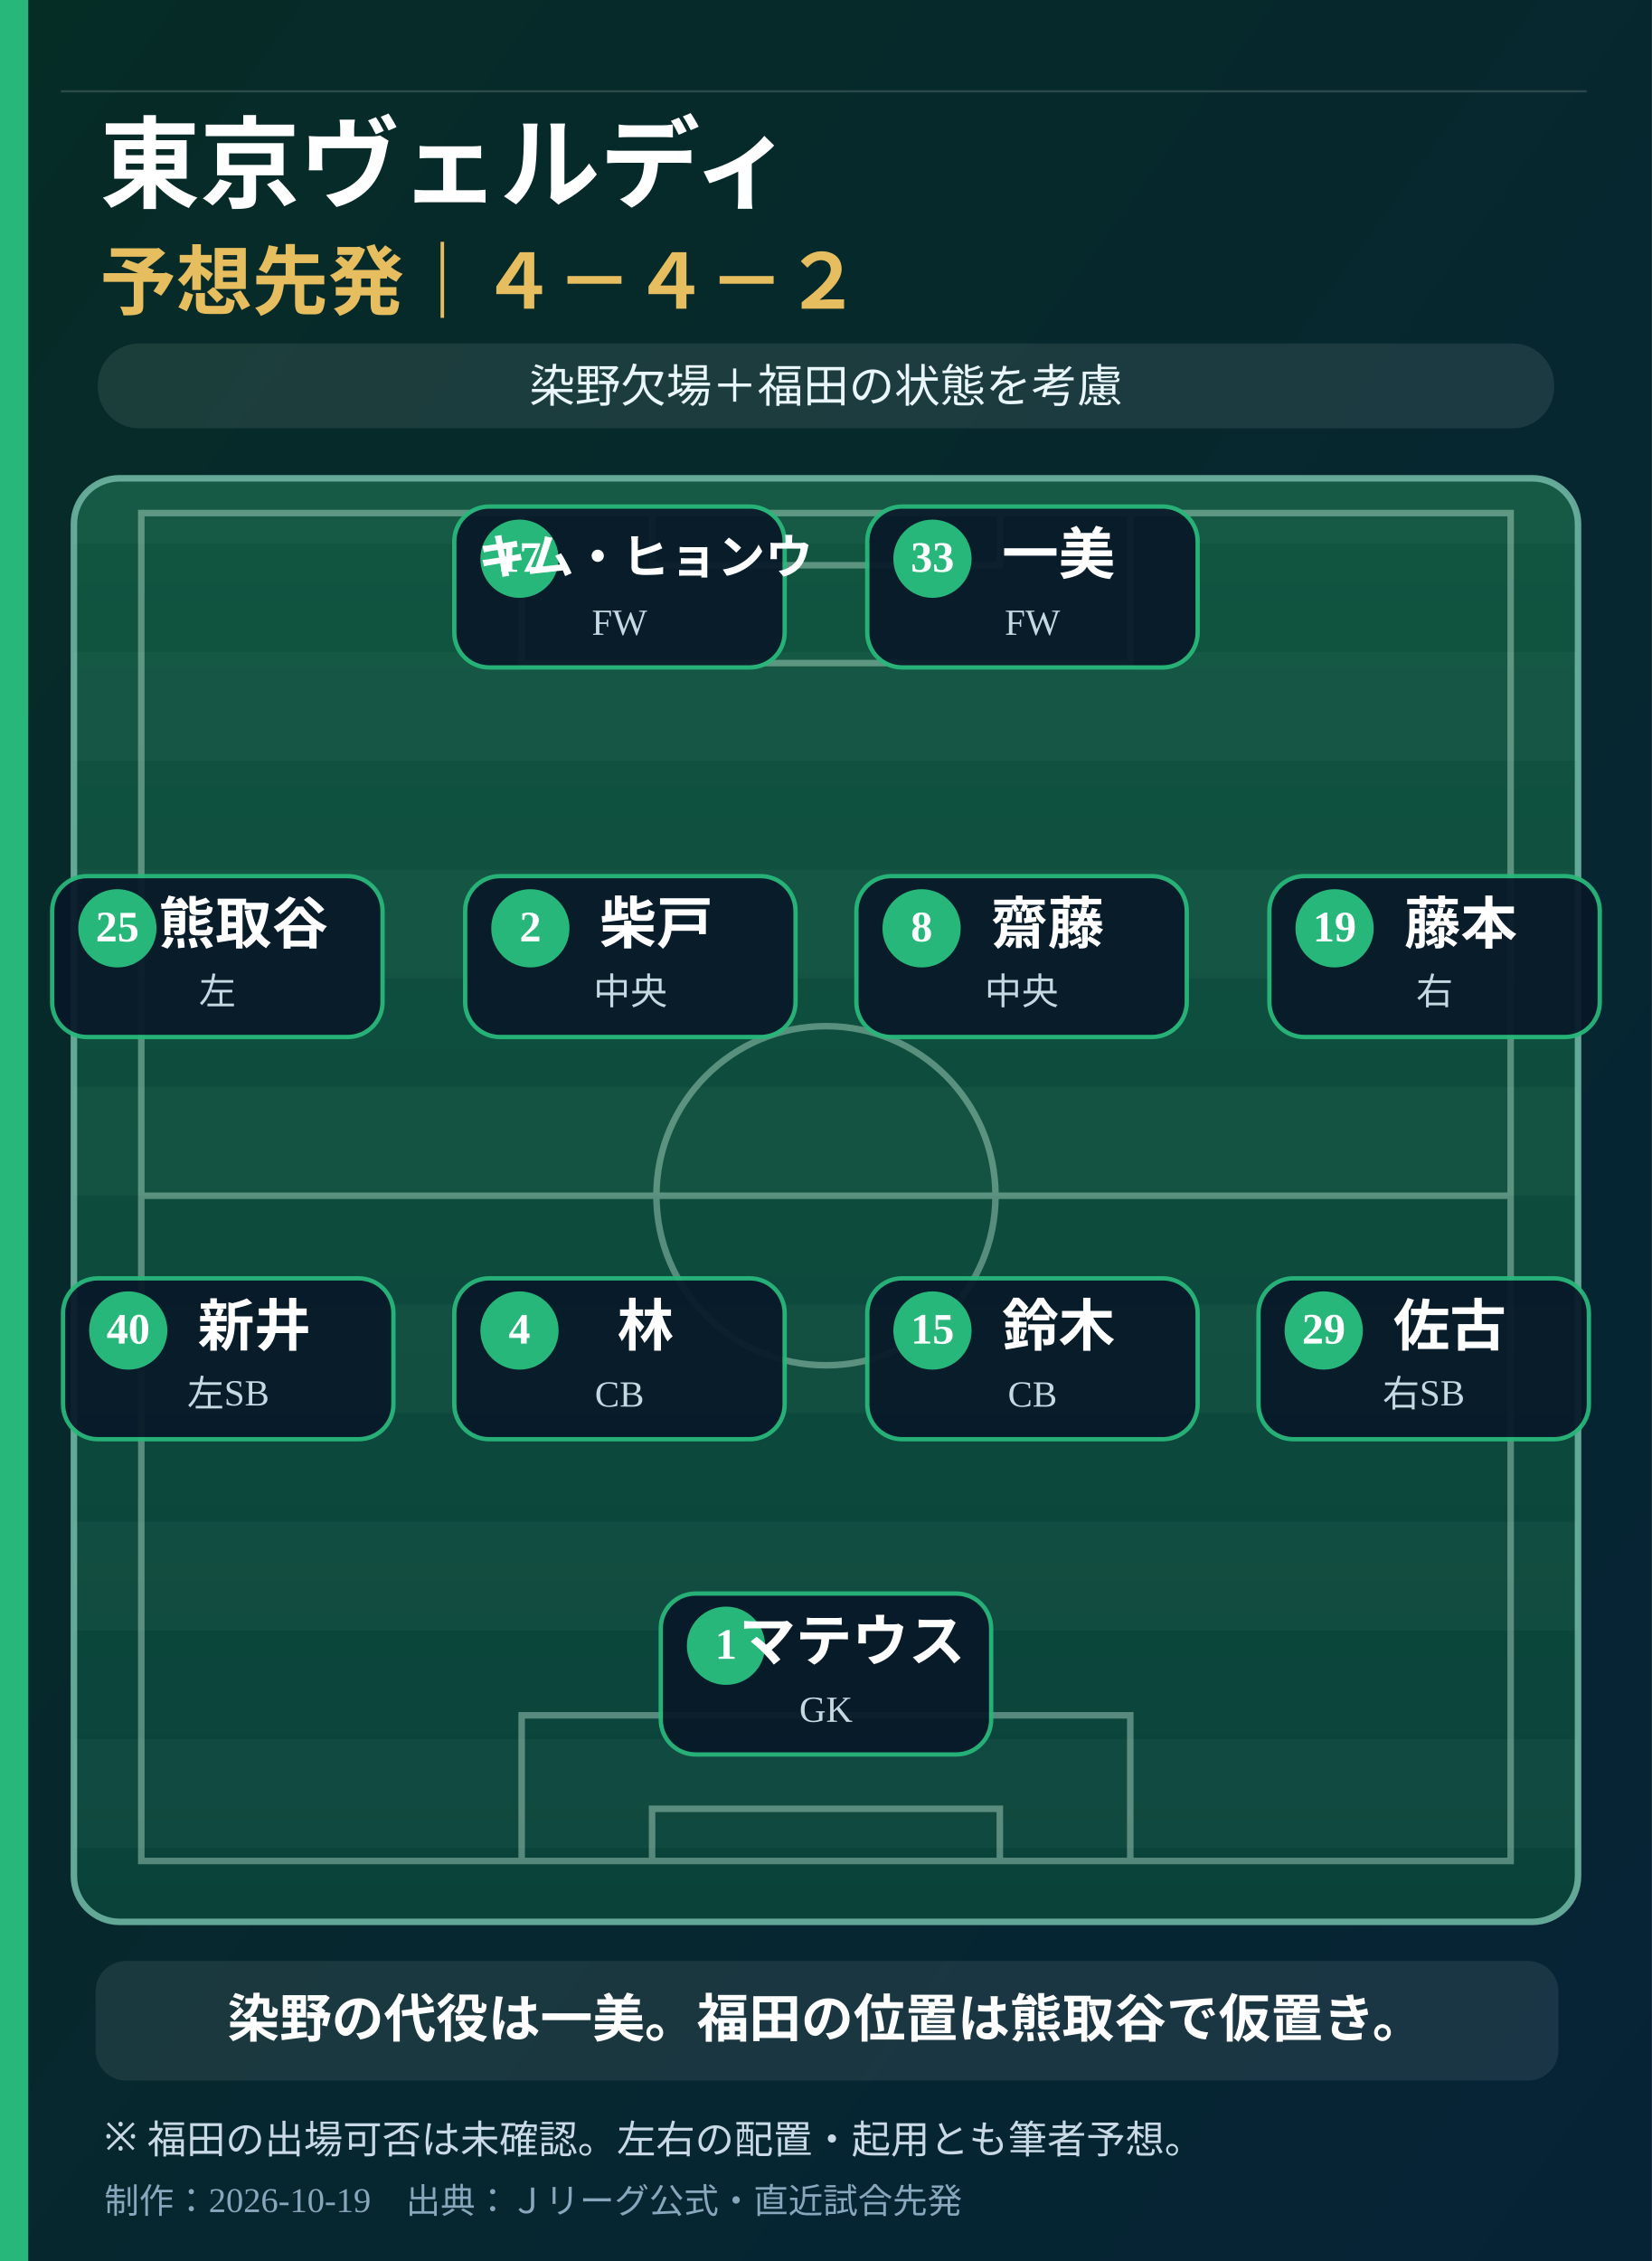
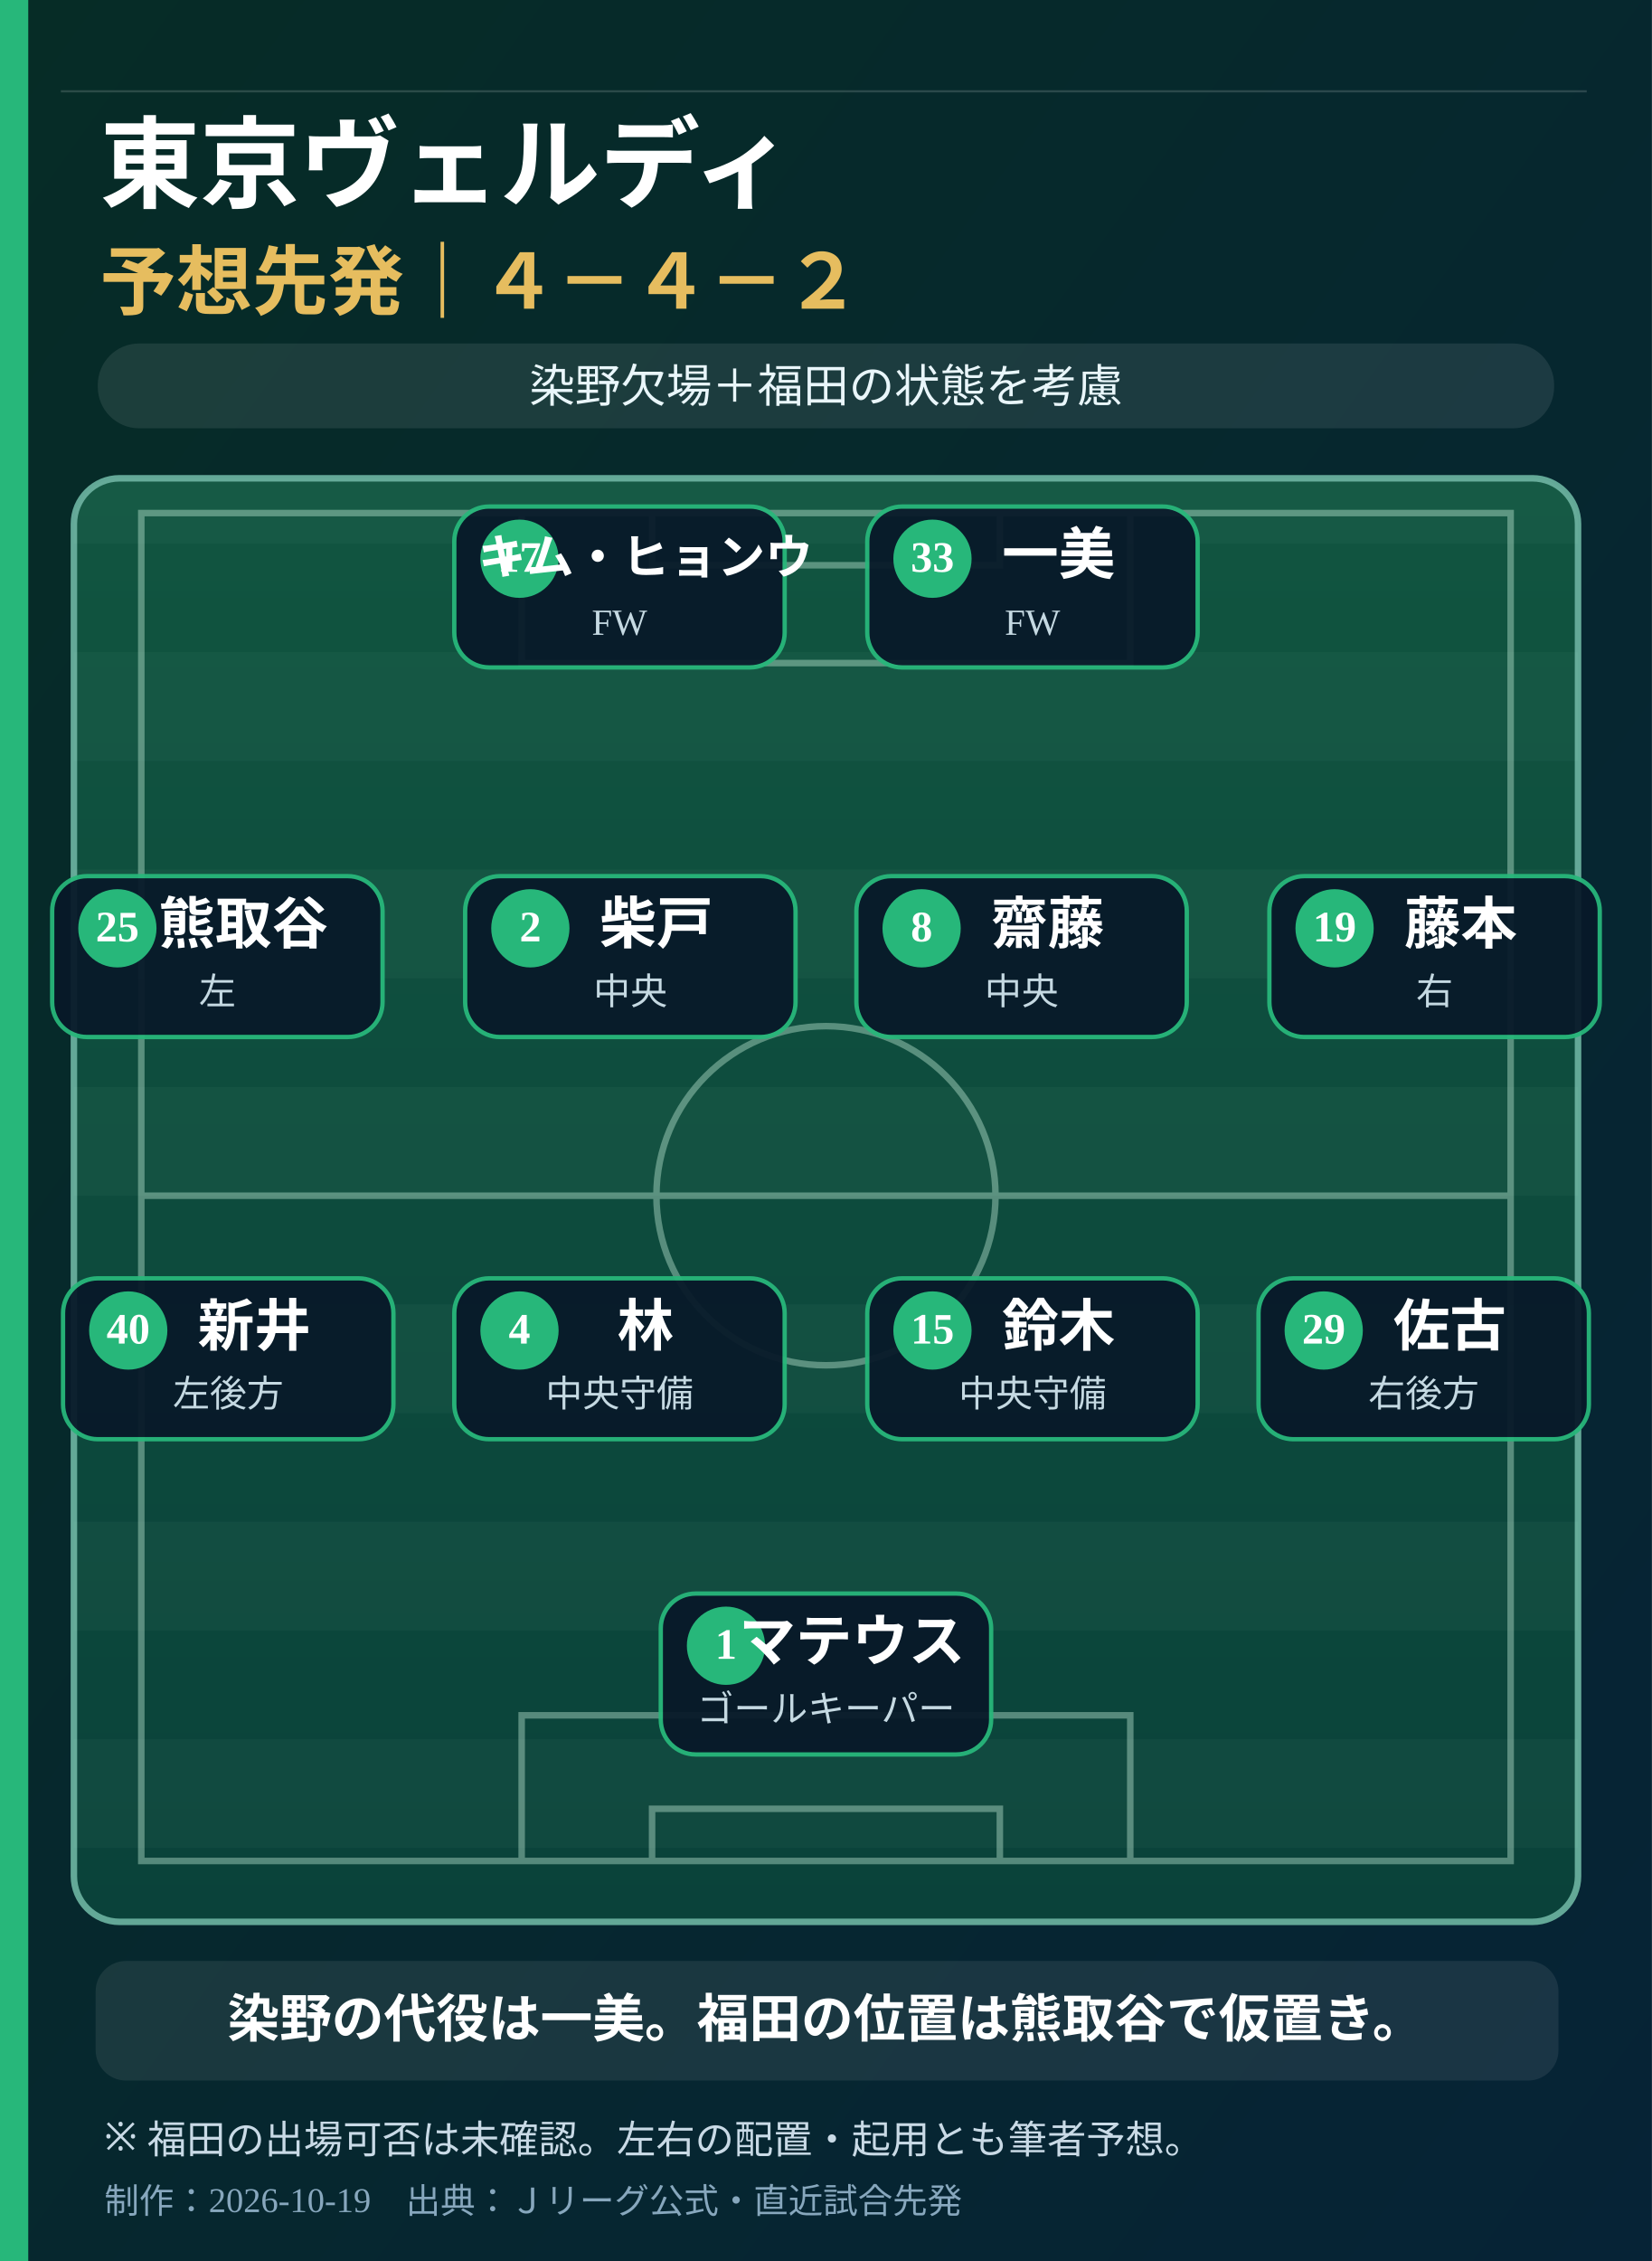
<svg xmlns="http://www.w3.org/2000/svg" viewBox="0 0 760 1040" role="img" aria-label="東京ヴェルディ 予想先発｜４－４－２">
  <defs>
    <linearGradient id="bg" x1="0" y1="0" x2="1" y2="1">
      <stop stop-color="#062c26" />
      <stop offset="1" stop-color="#062336" />
    </linearGradient>
    <linearGradient id="field" x1="0" y1="0" x2="0" y2="1">
      <stop stop-color="#115540" />
      <stop offset="1" stop-color="#0a423a" />
    </linearGradient>
    <pattern id="stripes" width="760" height="100" patternUnits="userSpaceOnUse">
      <rect width="760" height="50" fill="#b7ffd3" opacity=".035" />
    </pattern>
  </defs>
  <rect width="760" height="1040" fill="url(#bg)" />
  <rect x="0" width="13" height="1040" fill="#27b77a" />
  <path d="M28 42 H730" stroke="#fff" opacity=".15" />
  <text x="46" y="92" font-size="46" font-weight="800" fill="#fff" font-family="Noto Sans JP, Meiryo, sans-serif">東京ヴェルディ</text>
  <text x="46" y="142" font-size="35" font-weight="700" fill="#e6bd5f" font-family="Noto Sans JP, Meiryo, sans-serif">予想先発｜４－４－２</text>
  <rect x="45" y="158" width="670" height="39" rx="19" fill="#ffffff" opacity=".09" />
  <text x="380" y="185" text-anchor="middle" font-size="21" fill="#e9f6fa" font-family="Noto Sans JP, Meiryo, sans-serif">染野欠場＋福田の状態を考慮</text>
  <rect x="34" y="220" width="692" height="664" rx="21" fill="url(#field)" stroke="#63a897" stroke-width="3" />
  <rect x="34" y="220" width="692" height="664" rx="21" fill="url(#stripes)" />
  <g stroke="#d3fae5" stroke-width="3" fill="none" opacity=".38">
    <rect x="65" y="236" width="630" height="620" />
    <line x1="65" y1="550" x2="695" y2="550" />
    <circle cx="380" cy="550" r="78" />
    <path d="M240 236 V305 H520 V236 M240 856 V789 H520 V856" />
    <path d="M300 236 V260 H460 V236 M300 856 V832 H460 V856" />
  </g>
  <g transform="translate(209,233)">
    <rect width="152" height="74" rx="16" fill="#071828" opacity=".94" stroke="#27b77a" stroke-width="2" />
    <circle cx="30" cy="24" r="18" fill="#27b77a" />
    <text x="30" y="30" text-anchor="middle" font-size="20" font-weight="800" fill="#fff">17</text>
    <text x="88" y="31" text-anchor="middle" font-size="22" font-weight="750" fill="#fff">キム・ヒョンウ</text>
    <text x="76" y="59" text-anchor="middle" font-size="17" fill="#c5d9e2">FW</text>
  </g>
  <g transform="translate(399,233)">
    <rect width="152" height="74" rx="16" fill="#071828" opacity=".94" stroke="#27b77a" stroke-width="2" />
    <circle cx="30" cy="24" r="18" fill="#27b77a" />
    <text x="30" y="30" text-anchor="middle" font-size="20" font-weight="800" fill="#fff">33</text>
    <text x="88" y="31" text-anchor="middle" font-size="26" font-weight="750" fill="#fff">一美</text>
    <text x="76" y="59" text-anchor="middle" font-size="17" fill="#c5d9e2">FW</text>
  </g>
  <g transform="translate(24,403)">
    <rect width="152" height="74" rx="16" fill="#071828" opacity=".94" stroke="#27b77a" stroke-width="2" />
    <circle cx="30" cy="24" r="18" fill="#27b77a" />
    <text x="30" y="30" text-anchor="middle" font-size="20" font-weight="800" fill="#fff">25</text>
    <text x="88" y="31" text-anchor="middle" font-size="26" font-weight="750" fill="#fff">熊取谷</text>
    <text x="76" y="59" text-anchor="middle" font-size="17" fill="#c5d9e2">左</text>
  </g>
  <g transform="translate(214,403)">
    <rect width="152" height="74" rx="16" fill="#071828" opacity=".94" stroke="#27b77a" stroke-width="2" />
    <circle cx="30" cy="24" r="18" fill="#27b77a" />
    <text x="30" y="30" text-anchor="middle" font-size="20" font-weight="800" fill="#fff">2</text>
    <text x="88" y="31" text-anchor="middle" font-size="26" font-weight="750" fill="#fff">柴戸</text>
    <text x="76" y="59" text-anchor="middle" font-size="17" fill="#c5d9e2">中央</text>
  </g>
  <g transform="translate(394,403)">
    <rect width="152" height="74" rx="16" fill="#071828" opacity=".94" stroke="#27b77a" stroke-width="2" />
    <circle cx="30" cy="24" r="18" fill="#27b77a" />
    <text x="30" y="30" text-anchor="middle" font-size="20" font-weight="800" fill="#fff">8</text>
    <text x="88" y="31" text-anchor="middle" font-size="26" font-weight="750" fill="#fff">齋藤</text>
    <text x="76" y="59" text-anchor="middle" font-size="17" fill="#c5d9e2">中央</text>
  </g>
  <g transform="translate(584,403)">
    <rect width="152" height="74" rx="16" fill="#071828" opacity=".94" stroke="#27b77a" stroke-width="2" />
    <circle cx="30" cy="24" r="18" fill="#27b77a" />
    <text x="30" y="30" text-anchor="middle" font-size="20" font-weight="800" fill="#fff">19</text>
    <text x="88" y="31" text-anchor="middle" font-size="26" font-weight="750" fill="#fff">藤本</text>
    <text x="76" y="59" text-anchor="middle" font-size="17" fill="#c5d9e2">右</text>
  </g>
  <g transform="translate(29,588)">
    <rect width="152" height="74" rx="16" fill="#071828" opacity=".94" stroke="#27b77a" stroke-width="2" />
    <circle cx="30" cy="24" r="18" fill="#27b77a" />
    <text x="30" y="30" text-anchor="middle" font-size="20" font-weight="800" fill="#fff">40</text>
    <text x="88" y="31" text-anchor="middle" font-size="26" font-weight="750" fill="#fff">新井</text>
-     <text x="76" y="59" text-anchor="middle" font-size="17" fill="#c5d9e2">左SB</text>
+     <text x="76" y="59" text-anchor="middle" font-size="17" fill="#c5d9e2">左後方</text>
  </g>
  <g transform="translate(209,588)">
    <rect width="152" height="74" rx="16" fill="#071828" opacity=".94" stroke="#27b77a" stroke-width="2" />
    <circle cx="30" cy="24" r="18" fill="#27b77a" />
    <text x="30" y="30" text-anchor="middle" font-size="20" font-weight="800" fill="#fff">4</text>
    <text x="88" y="31" text-anchor="middle" font-size="26" font-weight="750" fill="#fff">林</text>
-     <text x="76" y="59" text-anchor="middle" font-size="17" fill="#c5d9e2">CB</text>
+     <text x="76" y="59" text-anchor="middle" font-size="17" fill="#c5d9e2">中央守備</text>
  </g>
  <g transform="translate(399,588)">
    <rect width="152" height="74" rx="16" fill="#071828" opacity=".94" stroke="#27b77a" stroke-width="2" />
    <circle cx="30" cy="24" r="18" fill="#27b77a" />
    <text x="30" y="30" text-anchor="middle" font-size="20" font-weight="800" fill="#fff">15</text>
    <text x="88" y="31" text-anchor="middle" font-size="26" font-weight="750" fill="#fff">鈴木</text>
-     <text x="76" y="59" text-anchor="middle" font-size="17" fill="#c5d9e2">CB</text>
+     <text x="76" y="59" text-anchor="middle" font-size="17" fill="#c5d9e2">中央守備</text>
  </g>
  <g transform="translate(579,588)">
    <rect width="152" height="74" rx="16" fill="#071828" opacity=".94" stroke="#27b77a" stroke-width="2" />
    <circle cx="30" cy="24" r="18" fill="#27b77a" />
    <text x="30" y="30" text-anchor="middle" font-size="20" font-weight="800" fill="#fff">29</text>
    <text x="88" y="31" text-anchor="middle" font-size="26" font-weight="750" fill="#fff">佐古</text>
-     <text x="76" y="59" text-anchor="middle" font-size="17" fill="#c5d9e2">右SB</text>
+     <text x="76" y="59" text-anchor="middle" font-size="17" fill="#c5d9e2">右後方</text>
  </g>
  <g transform="translate(304,733)">
    <rect width="152" height="74" rx="16" fill="#071828" opacity=".94" stroke="#27b77a" stroke-width="2" />
    <circle cx="30" cy="24" r="18" fill="#27b77a" />
    <text x="30" y="30" text-anchor="middle" font-size="20" font-weight="800" fill="#fff">1</text>
    <text x="88" y="31" text-anchor="middle" font-size="26" font-weight="750" fill="#fff">マテウス</text>
-     <text x="76" y="59" text-anchor="middle" font-size="17" fill="#c5d9e2">GK</text>
+     <text x="76" y="59" text-anchor="middle" font-size="17" fill="#c5d9e2">ゴールキーパー</text>
  </g>
  <rect x="44" y="902" width="673" height="55" rx="14" fill="#fff" opacity=".08" />
  <text x="380" y="937" text-anchor="middle" font-size="24" font-weight="700" fill="#fff" font-family="Noto Sans JP, Meiryo, sans-serif">染野の代役は一美。福田の位置は熊取谷で仮置き。</text>
  <text x="48" y="989" font-size="18" fill="#c9dae6" font-family="Noto Sans JP, Meiryo, sans-serif">※ 福田の出場可否は未確認。左右の配置・起用とも筆者予想。</text>
  <text x="48" y="1018" font-size="16" fill="#87a7bd">制作：2026-10-19　出典：Ｊリーグ公式・直近試合先発</text>
</svg>
